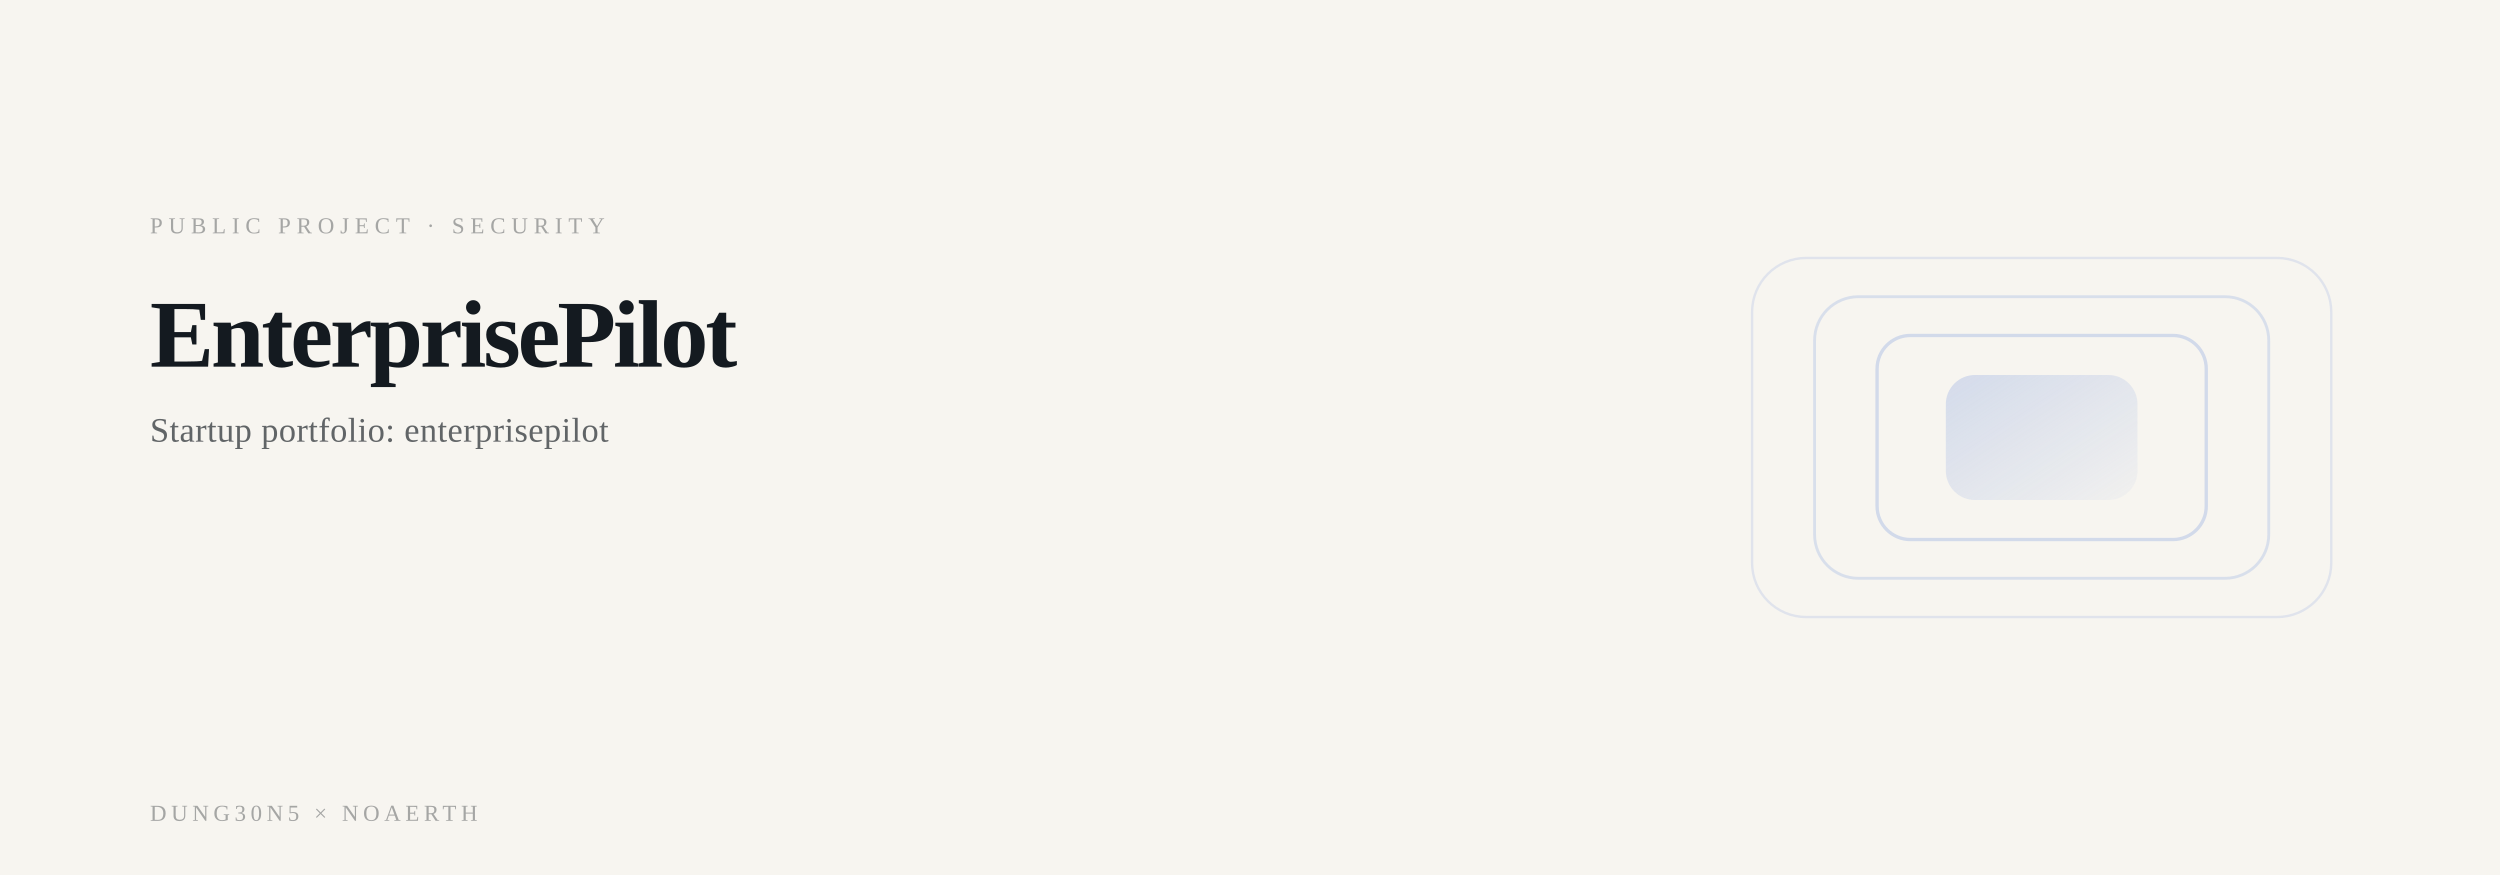
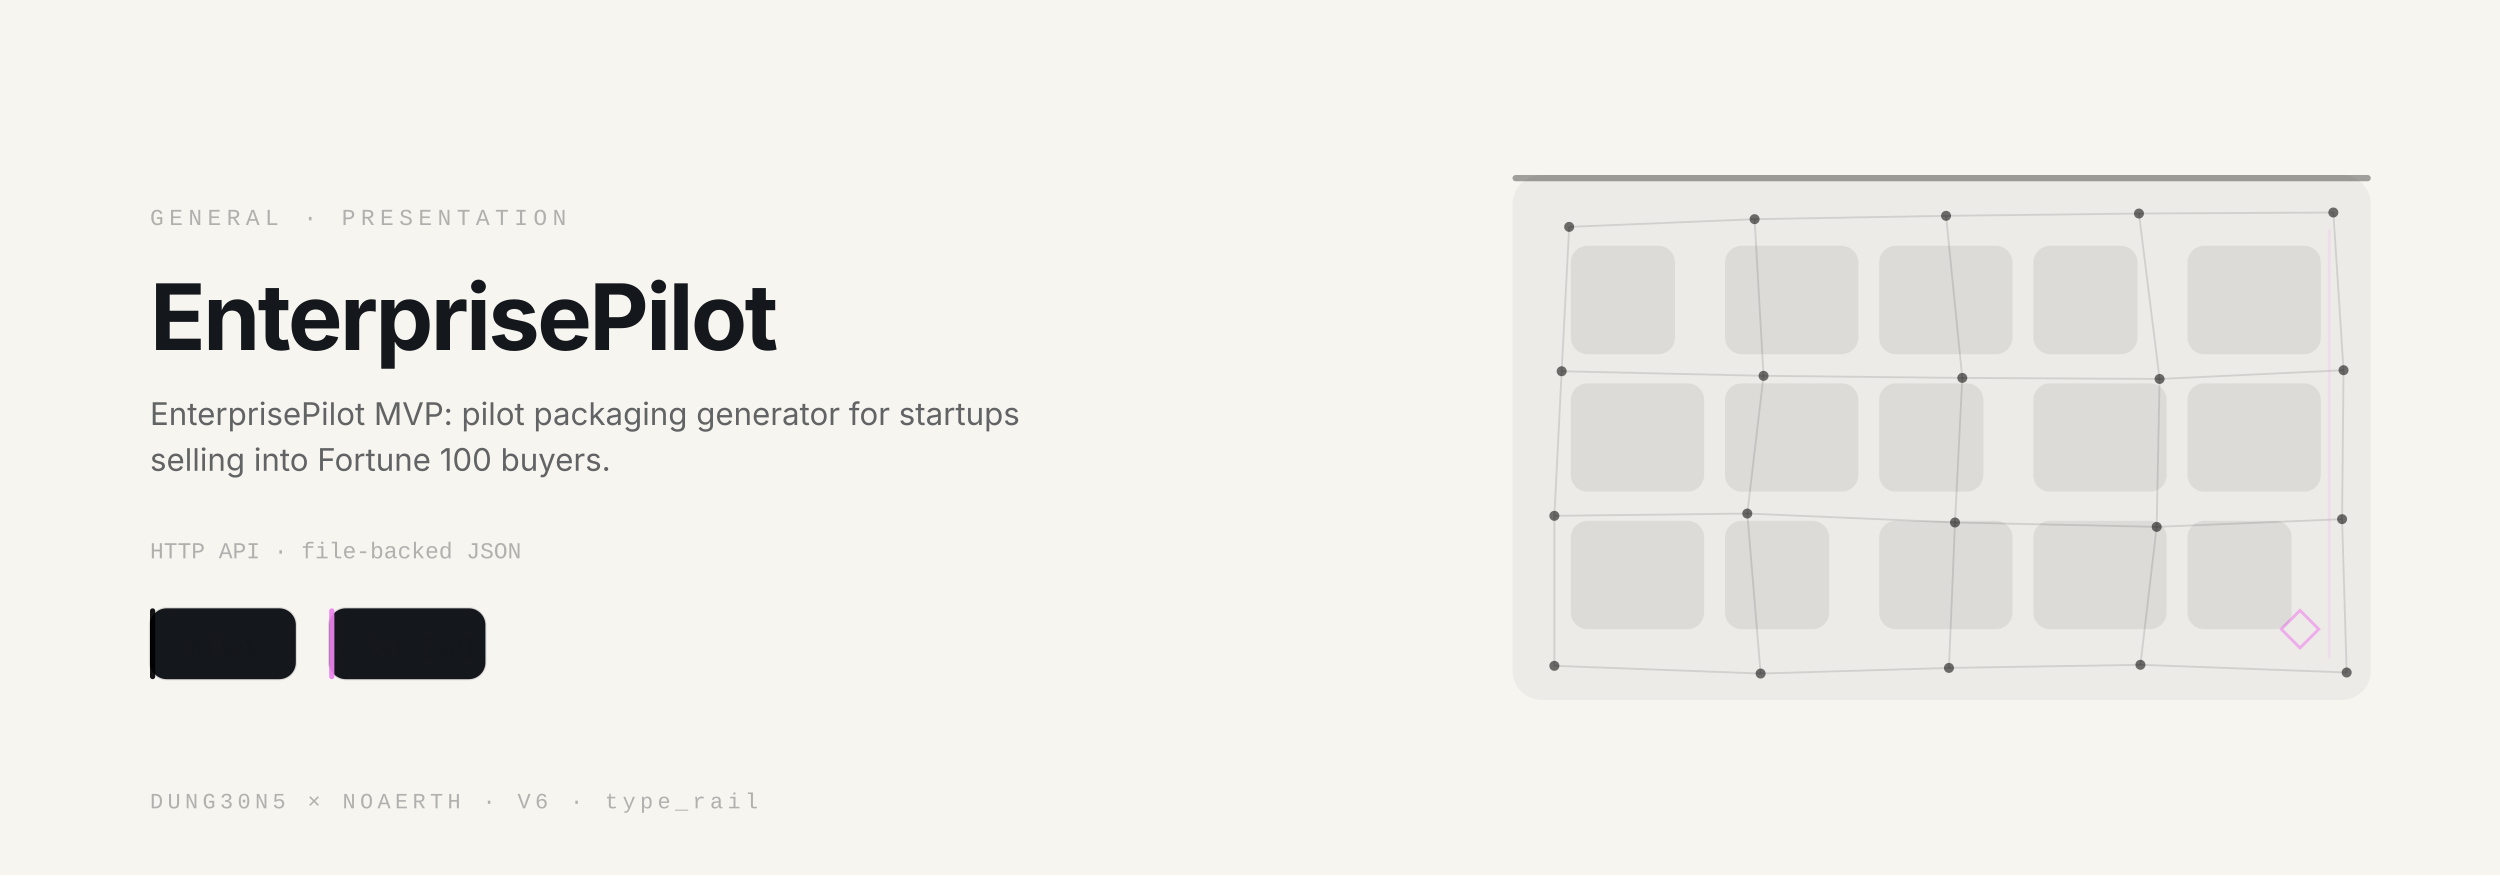
- <svg xmlns="http://www.w3.org/2000/svg" viewBox="0 0 1200 420" width="1200" height="420" role="img" aria-label="EnterprisePilot: gated channels passing through a sealed boundary. Motion depicts records cross a trust boundary, get validated, and are held or rejected.">
-   <defs>
-     <linearGradient id="hero-enterprisepilot-light-a" x1="0" y1="0" x2="1" y2="1">
-       <stop offset="0" stop-color="#8fa8e0" stop-opacity="0.85" />
-       <stop offset="1" stop-color="#8fa8e0" stop-opacity="0.15" />
-     </linearGradient>
-   </defs>
+ <svg xmlns="http://www.w3.org/2000/svg" viewBox="0 0 1200 420" width="1200" height="420" role="img" aria-label="EnterprisePilot: a composed grid assembles and a sweep resolves it">
  <rect width="1200" height="420" fill="#f7f5f0" />
-   <rect x="901" y="161.02" width="158" height="97.96" rx="16" fill="none" stroke="#8fa8e0" stroke-width="1.60" opacity="0.36" />
-   <rect x="871" y="142.42" width="218" height="135.16" rx="21" fill="none" stroke="#8fa8e0" stroke-width="1.38" opacity="0.29" />
-   <rect x="841" y="123.82" width="278" height="172.36" rx="26" fill="none" stroke="#8fa8e0" stroke-width="1.16" opacity="0.23" />
-   <rect x="934" y="180" width="92" height="60" rx="14" fill="url(#hero-enterprisepilot-light-a)" opacity="0.40" />
-   <text x="72" y="112" fill="#141a205c" font-size="11" letter-spacing="2.8">PUBLIC PROJECT · SECURITY</text>
-   <text x="72" y="176" fill="#141a20" font-size="46" font-weight="660" letter-spacing="-1.4">EnterprisePilot</text>
-   <text x="72" y="212" fill="#141a20a8" font-size="16.5" letter-spacing="0.2">Startup portfolio: enterprisepilot</text>
-   <rect x="72" y="266" width="106" height="40" rx="9" fill="#141a20" fill-opacity="0.05" stroke="#f4efe424" stroke-width="1.1" opacity="0">
-     <animate attributeName="opacity" from="0" to="1" dur="0.5s" begin="0.50s" fill="freeze" />
-   </rect>
-   <rect x="72" y="266" width="2.5" height="40" rx="1.2" fill="#8fa8e0" opacity="0">
-     <animate attributeName="opacity" from="0" to="0.9" dur="0.5s" begin="0.50s" fill="freeze" />
-   </rect>
-   <text x="125" y="291" fill="#141a20" font-size="11.5" text-anchor="middle" font-family="ui-monospace,SFMono-Regular,Menlo,monospace" opacity="0">request<animate attributeName="opacity" from="0" to="1" dur="0.5s" begin="0.65s" fill="freeze" />
-   </text>
-   <rect x="194" y="266" width="106" height="40" rx="9" fill="#141a20" fill-opacity="0.05" stroke="#f4efe424" stroke-width="1.1" opacity="0">
-     <animate attributeName="opacity" from="0" to="1" dur="0.5s" begin="1.00s" fill="freeze" />
-   </rect>
-   <rect x="194" y="266" width="2.5" height="40" rx="1.2" fill="#8fa8e0" opacity="0">
-     <animate attributeName="opacity" from="0" to="0.9" dur="0.5s" begin="1.00s" fill="freeze" />
-   </rect>
-   <text x="247" y="291" fill="#141a20" font-size="11.5" text-anchor="middle" font-family="ui-monospace,SFMono-Regular,Menlo,monospace" opacity="0">authenticate<animate attributeName="opacity" from="0" to="1" dur="0.5s" begin="1.15s" fill="freeze" />
-   </text>
-   <rect x="316" y="266" width="106" height="40" rx="9" fill="#141a20" fill-opacity="0.05" stroke="#f4efe424" stroke-width="1.1" opacity="0">
-     <animate attributeName="opacity" from="0" to="1" dur="0.5s" begin="1.50s" fill="freeze" />
-   </rect>
-   <rect x="316" y="266" width="2.5" height="40" rx="1.2" fill="#8fa8e0" opacity="0">
-     <animate attributeName="opacity" from="0" to="0.9" dur="0.5s" begin="1.50s" fill="freeze" />
-   </rect>
-   <text x="369" y="291" fill="#141a20" font-size="11.5" text-anchor="middle" font-family="ui-monospace,SFMono-Regular,Menlo,monospace" opacity="0">authorise<animate attributeName="opacity" from="0" to="1" dur="0.5s" begin="1.65s" fill="freeze" />
-   </text>
-   <rect x="438" y="266" width="106" height="40" rx="9" fill="#141a20" fill-opacity="0.05" stroke="#f4efe424" stroke-width="1.1" opacity="0">
-     <animate attributeName="opacity" from="0" to="1" dur="0.5s" begin="2.00s" fill="freeze" />
-   </rect>
-   <rect x="438" y="266" width="2.5" height="40" rx="1.2" fill="#e7c27a" opacity="0">
-     <animate attributeName="opacity" from="0" to="0.9" dur="0.5s" begin="2.00s" fill="freeze" />
-   </rect>
-   <text x="491" y="291" fill="#141a20" font-size="11.5" text-anchor="middle" font-family="ui-monospace,SFMono-Regular,Menlo,monospace" opacity="0">record<animate attributeName="opacity" from="0" to="1" dur="0.5s" begin="2.15s" fill="freeze" />
-   </text>
-   <rect x="560" y="266" width="106" height="40" rx="9" fill="#141a20" fill-opacity="0.05" stroke="#f4efe424" stroke-width="1.1" opacity="0">
-     <animate attributeName="opacity" from="0" to="1" dur="0.5s" begin="2.50s" fill="freeze" />
-   </rect>
-   <rect x="560" y="266" width="2.5" height="40" rx="1.2" fill="#e0796b" opacity="0">
-     <animate attributeName="opacity" from="0" to="0.9" dur="0.5s" begin="2.50s" fill="freeze" />
-   </rect>
-   <text x="613" y="291" fill="#141a20" font-size="11.5" text-anchor="middle" font-family="ui-monospace,SFMono-Regular,Menlo,monospace" opacity="0">reject<animate attributeName="opacity" from="0" to="1" dur="0.5s" begin="2.65s" fill="freeze" />
-   </text>
-   <text x="72" y="394" fill="#141a205c" font-size="11" letter-spacing="2.2">DUNG30N5 × NOAERTH</text>
+   <text x="72" y="108" font-family="ui-monospace, SFMono-Regular, Menlo, Monaco, Consolas, 'Liberation Mono', monospace" font-size="11" letter-spacing="2.6" fill="#14171c4f">GENERAL · PRESENTATION</text>
+   <text x="72" y="168" font-family="-apple-system, BlinkMacSystemFont, 'Segoe UI', Inter, Helvetica, Arial, sans-serif" font-size="44" font-weight="660" letter-spacing="-1.2" fill="#14171c">EnterprisePilot</text>
+   <text x="72" y="204" font-family="-apple-system, BlinkMacSystemFont, 'Segoe UI', Inter, Helvetica, Arial, sans-serif" font-size="15" fill="#14171ca8">EnterprisePilot MVP: pilot packaging generator for startups</text>
+   <text x="72" y="226" font-family="-apple-system, BlinkMacSystemFont, 'Segoe UI', Inter, Helvetica, Arial, sans-serif" font-size="15" fill="#14171ca8">selling into Fortune 100 buyers.</text>
+   <text x="72" y="268" font-family="ui-monospace, SFMono-Regular, Menlo, Monaco, Consolas, 'Liberation Mono', monospace" font-size="11" fill="#14171c4f">HTTP API · file-backed JSON</text>
+   <rect x="72.0" y="292.0" width="70.0" height="34.0" rx="8" fill="#14171c" stroke="#14171c1f" stroke-width="1.1" />
+   <rect x="72.0" y="292.0" width="2.5" height="34.0" rx="1.2" fill="mint" opacity="0.92" />
+   <text x="107.0" y="314" font-family="ui-monospace, SFMono-Regular, Menlo, Monaco, Consolas, 'Liberation Mono', monospace" font-size="11" fill="#14171c" fill-opacity="0.82" text-anchor="middle">pilot</text>
+   <rect x="158.0" y="292.0" width="75.0" height="34.0" rx="8" fill="#14171c" stroke="#14171c1f" stroke-width="1.1" />
+   <rect x="158.0" y="292.0" width="2.5" height="34.0" rx="1.2" fill="violet" opacity="0.92" />
+   <text x="195.5" y="314" font-family="ui-monospace, SFMono-Regular, Menlo, Monaco, Consolas, 'Liberation Mono', monospace" font-size="11" fill="#14171c" fill-opacity="0.82" text-anchor="middle">pilot/[id]</text>
+   <rect x="726.0" y="84.0" width="412.0" height="252.0" rx="14" fill="mint" fill-opacity="0.04" />
+   <rect x="729.0" y="87.0" width="406.0" height="246.0" rx="12" fill="none" stroke="mint" stroke-width="1" stroke-opacity="0.18" />
+   <line x1="753.2" y1="108.9" x2="842.2" y2="105.2" stroke="#14171c1f" stroke-width="0.9" />
+   <line x1="753.2" y1="108.9" x2="749.6" y2="178.2" stroke="#14171c1f" stroke-width="0.9" />
+   <line x1="842.2" y1="105.2" x2="934.1" y2="103.6" stroke="#14171c1f" stroke-width="0.9" />
+   <line x1="842.2" y1="105.2" x2="846.5" y2="180.4" stroke="#14171c1f" stroke-width="0.9" />
+   <line x1="934.1" y1="103.6" x2="1026.7" y2="102.5" stroke="#14171c1f" stroke-width="0.9" />
+   <line x1="934.1" y1="103.6" x2="941.9" y2="181.4" stroke="#14171c1f" stroke-width="0.9" />
+   <line x1="1026.7" y1="102.5" x2="1120.0" y2="102.0" stroke="#14171c1f" stroke-width="0.9" />
+   <line x1="1026.7" y1="102.5" x2="1036.6" y2="181.9" stroke="#14171c1f" stroke-width="0.9" />
+   <line x1="1120.0" y1="102.0" x2="1124.9" y2="177.7" stroke="#14171c1f" stroke-width="0.9" />
+   <line x1="749.6" y1="178.2" x2="846.5" y2="180.4" stroke="#14171c1f" stroke-width="0.9" />
+   <line x1="749.6" y1="178.2" x2="746.1" y2="247.6" stroke="#14171c1f" stroke-width="0.9" />
+   <line x1="846.5" y1="180.4" x2="941.9" y2="181.4" stroke="#14171c1f" stroke-width="0.9" />
+   <line x1="846.5" y1="180.4" x2="838.7" y2="246.5" stroke="#14171c1f" stroke-width="0.9" />
+   <line x1="941.9" y1="181.4" x2="1036.6" y2="181.9" stroke="#14171c1f" stroke-width="0.9" />
+   <line x1="941.9" y1="181.4" x2="938.4" y2="250.8" stroke="#14171c1f" stroke-width="0.9" />
+   <line x1="1036.6" y1="181.9" x2="1124.9" y2="177.7" stroke="#14171c1f" stroke-width="0.9" />
+   <line x1="1036.6" y1="181.9" x2="1035.2" y2="252.9" stroke="#14171c1f" stroke-width="0.9" />
+   <line x1="1124.9" y1="177.7" x2="1124.2" y2="249.2" stroke="#14171c1f" stroke-width="0.9" />
+   <line x1="746.1" y1="247.6" x2="838.7" y2="246.5" stroke="#14171c1f" stroke-width="0.9" />
+   <line x1="746.1" y1="247.6" x2="746.1" y2="319.6" stroke="#14171c1f" stroke-width="0.9" />
+   <line x1="838.7" y1="246.5" x2="938.4" y2="250.8" stroke="#14171c1f" stroke-width="0.9" />
+   <line x1="838.7" y1="246.5" x2="845.1" y2="323.3" stroke="#14171c1f" stroke-width="0.9" />
+   <line x1="938.4" y1="250.8" x2="1035.2" y2="252.9" stroke="#14171c1f" stroke-width="0.9" />
+   <line x1="938.4" y1="250.8" x2="935.5" y2="320.6" stroke="#14171c1f" stroke-width="0.9" />
+   <line x1="1035.2" y1="252.9" x2="1124.2" y2="249.2" stroke="#14171c1f" stroke-width="0.9" />
+   <line x1="1035.2" y1="252.9" x2="1027.4" y2="319.1" stroke="#14171c1f" stroke-width="0.9" />
+   <line x1="1124.2" y1="249.2" x2="1126.4" y2="322.8" stroke="#14171c1f" stroke-width="0.9" />
+   <line x1="746.1" y1="319.6" x2="845.1" y2="323.3" stroke="#14171c1f" stroke-width="0.9" />
+   <line x1="845.1" y1="323.3" x2="935.5" y2="320.6" stroke="#14171c1f" stroke-width="0.9" />
+   <line x1="935.5" y1="320.6" x2="1027.4" y2="319.1" stroke="#14171c1f" stroke-width="0.9" />
+   <line x1="1027.4" y1="319.1" x2="1126.4" y2="322.8" stroke="#14171c1f" stroke-width="0.9" />
+   <circle cx="753.2" cy="108.9" r="2.4" fill="mint" opacity="0.55" />
+   <circle cx="842.2" cy="105.2" r="2.4" fill="mint" opacity="0.55" />
+   <circle cx="934.1" cy="103.6" r="2.4" fill="mint" opacity="0.55" />
+   <circle cx="1026.7" cy="102.5" r="2.4" fill="mint" opacity="0.55" />
+   <circle cx="1120.0" cy="102.0" r="2.4" fill="mint" opacity="0.55" />
+   <circle cx="749.6" cy="178.2" r="2.4" fill="mint" opacity="0.55" />
+   <circle cx="846.5" cy="180.4" r="2.4" fill="mint" opacity="0.55" />
+   <circle cx="941.9" cy="181.4" r="2.4" fill="mint" opacity="0.55" />
+   <circle cx="1036.6" cy="181.9" r="2.4" fill="mint" opacity="0.55" />
+   <circle cx="1124.9" cy="177.7" r="2.4" fill="mint" opacity="0.55" />
+   <circle cx="746.1" cy="247.6" r="2.4" fill="mint" opacity="0.55" />
+   <circle cx="838.7" cy="246.5" r="2.4" fill="mint" opacity="0.55" />
+   <circle cx="938.4" cy="250.8" r="2.4" fill="mint" opacity="0.55" />
+   <circle cx="1035.2" cy="252.9" r="2.4" fill="mint" opacity="0.55" />
+   <circle cx="1124.2" cy="249.2" r="2.4" fill="mint" opacity="0.55" />
+   <circle cx="746.1" cy="319.6" r="2.4" fill="mint" opacity="0.55" />
+   <circle cx="845.1" cy="323.3" r="2.4" fill="mint" opacity="0.55" />
+   <circle cx="935.5" cy="320.6" r="2.4" fill="mint" opacity="0.55" />
+   <circle cx="1027.4" cy="319.1" r="2.4" fill="mint" opacity="0.55" />
+   <circle cx="1126.4" cy="322.8" r="2.4" fill="mint" opacity="0.55" />
+   <rect x="726.0" y="84.0" width="412.0" height="3" rx="1.5" fill="mint" opacity="0.35" />
+   <path d="M1095.0 302.0 l9 -9 l9 9 l-9 9 z" fill="none" stroke="violet" stroke-width="1.4" opacity="0.6" />
+   <rect x="754" y="118" width="50" height="52" rx="8" fill="mint" fill-opacity="0.08" stroke="mint" stroke-width="1" stroke-opacity="0.4" opacity="0.85" />
+   <rect x="828" y="118" width="64" height="52" rx="8" fill="mint" fill-opacity="0.08" stroke="mint" stroke-width="1" stroke-opacity="0.4" opacity="0.85" />
+   <rect x="902" y="118" width="64" height="52" rx="8" fill="mint" fill-opacity="0.08" stroke="mint" stroke-width="1" stroke-opacity="0.4" opacity="0.85" />
+   <rect x="976" y="118" width="50" height="52" rx="8" fill="mint" fill-opacity="0.08" stroke="mint" stroke-width="1" stroke-opacity="0.4" opacity="0.85" />
+   <rect x="1050" y="118" width="64" height="52" rx="8" fill="mint" fill-opacity="0.08" stroke="mint" stroke-width="1" stroke-opacity="0.4" opacity="0.85" />
+   <rect x="754" y="184" width="64" height="52" rx="8" fill="mint" fill-opacity="0.08" stroke="mint" stroke-width="1" stroke-opacity="0.4" opacity="0.85" />
+   <rect x="828" y="184" width="64" height="52" rx="8" fill="mint" fill-opacity="0.08" stroke="mint" stroke-width="1" stroke-opacity="0.4" opacity="0.85" />
+   <rect x="902" y="184" width="50" height="52" rx="8" fill="mint" fill-opacity="0.08" stroke="mint" stroke-width="1" stroke-opacity="0.4" opacity="0.85" />
+   <rect x="976" y="184" width="64" height="52" rx="8" fill="mint" fill-opacity="0.08" stroke="mint" stroke-width="1" stroke-opacity="0.4" opacity="0.85" />
+   <rect x="1050" y="184" width="64" height="52" rx="8" fill="mint" fill-opacity="0.08" stroke="mint" stroke-width="1" stroke-opacity="0.4" opacity="0.85" />
+   <rect x="754" y="250" width="64" height="52" rx="8" fill="mint" fill-opacity="0.08" stroke="mint" stroke-width="1" stroke-opacity="0.4" opacity="0.85" />
+   <rect x="828" y="250" width="50" height="52" rx="8" fill="mint" fill-opacity="0.08" stroke="mint" stroke-width="1" stroke-opacity="0.4" opacity="0.85" />
+   <rect x="902" y="250" width="64" height="52" rx="8" fill="mint" fill-opacity="0.08" stroke="mint" stroke-width="1" stroke-opacity="0.4" opacity="0.85" />
+   <rect x="976" y="250" width="64" height="52" rx="8" fill="mint" fill-opacity="0.08" stroke="mint" stroke-width="1" stroke-opacity="0.4" opacity="0.85" />
+   <rect x="1050" y="250" width="50" height="52" rx="8" fill="mint" fill-opacity="0.08" stroke="mint" stroke-width="1" stroke-opacity="0.4" opacity="0.85" />
+   <line x1="1118" y1="110" x2="1118" y2="316" stroke="violet" stroke-width="1.4" opacity="0.14" />
+   <text x="72" y="388" font-family="ui-monospace, SFMono-Regular, Menlo, Monaco, Consolas, 'Liberation Mono', monospace" font-size="10.5" letter-spacing="2.1" fill="#14171c4f">DUNG30N5 × NOAERTH · V6 · type_rail</text>
</svg>
